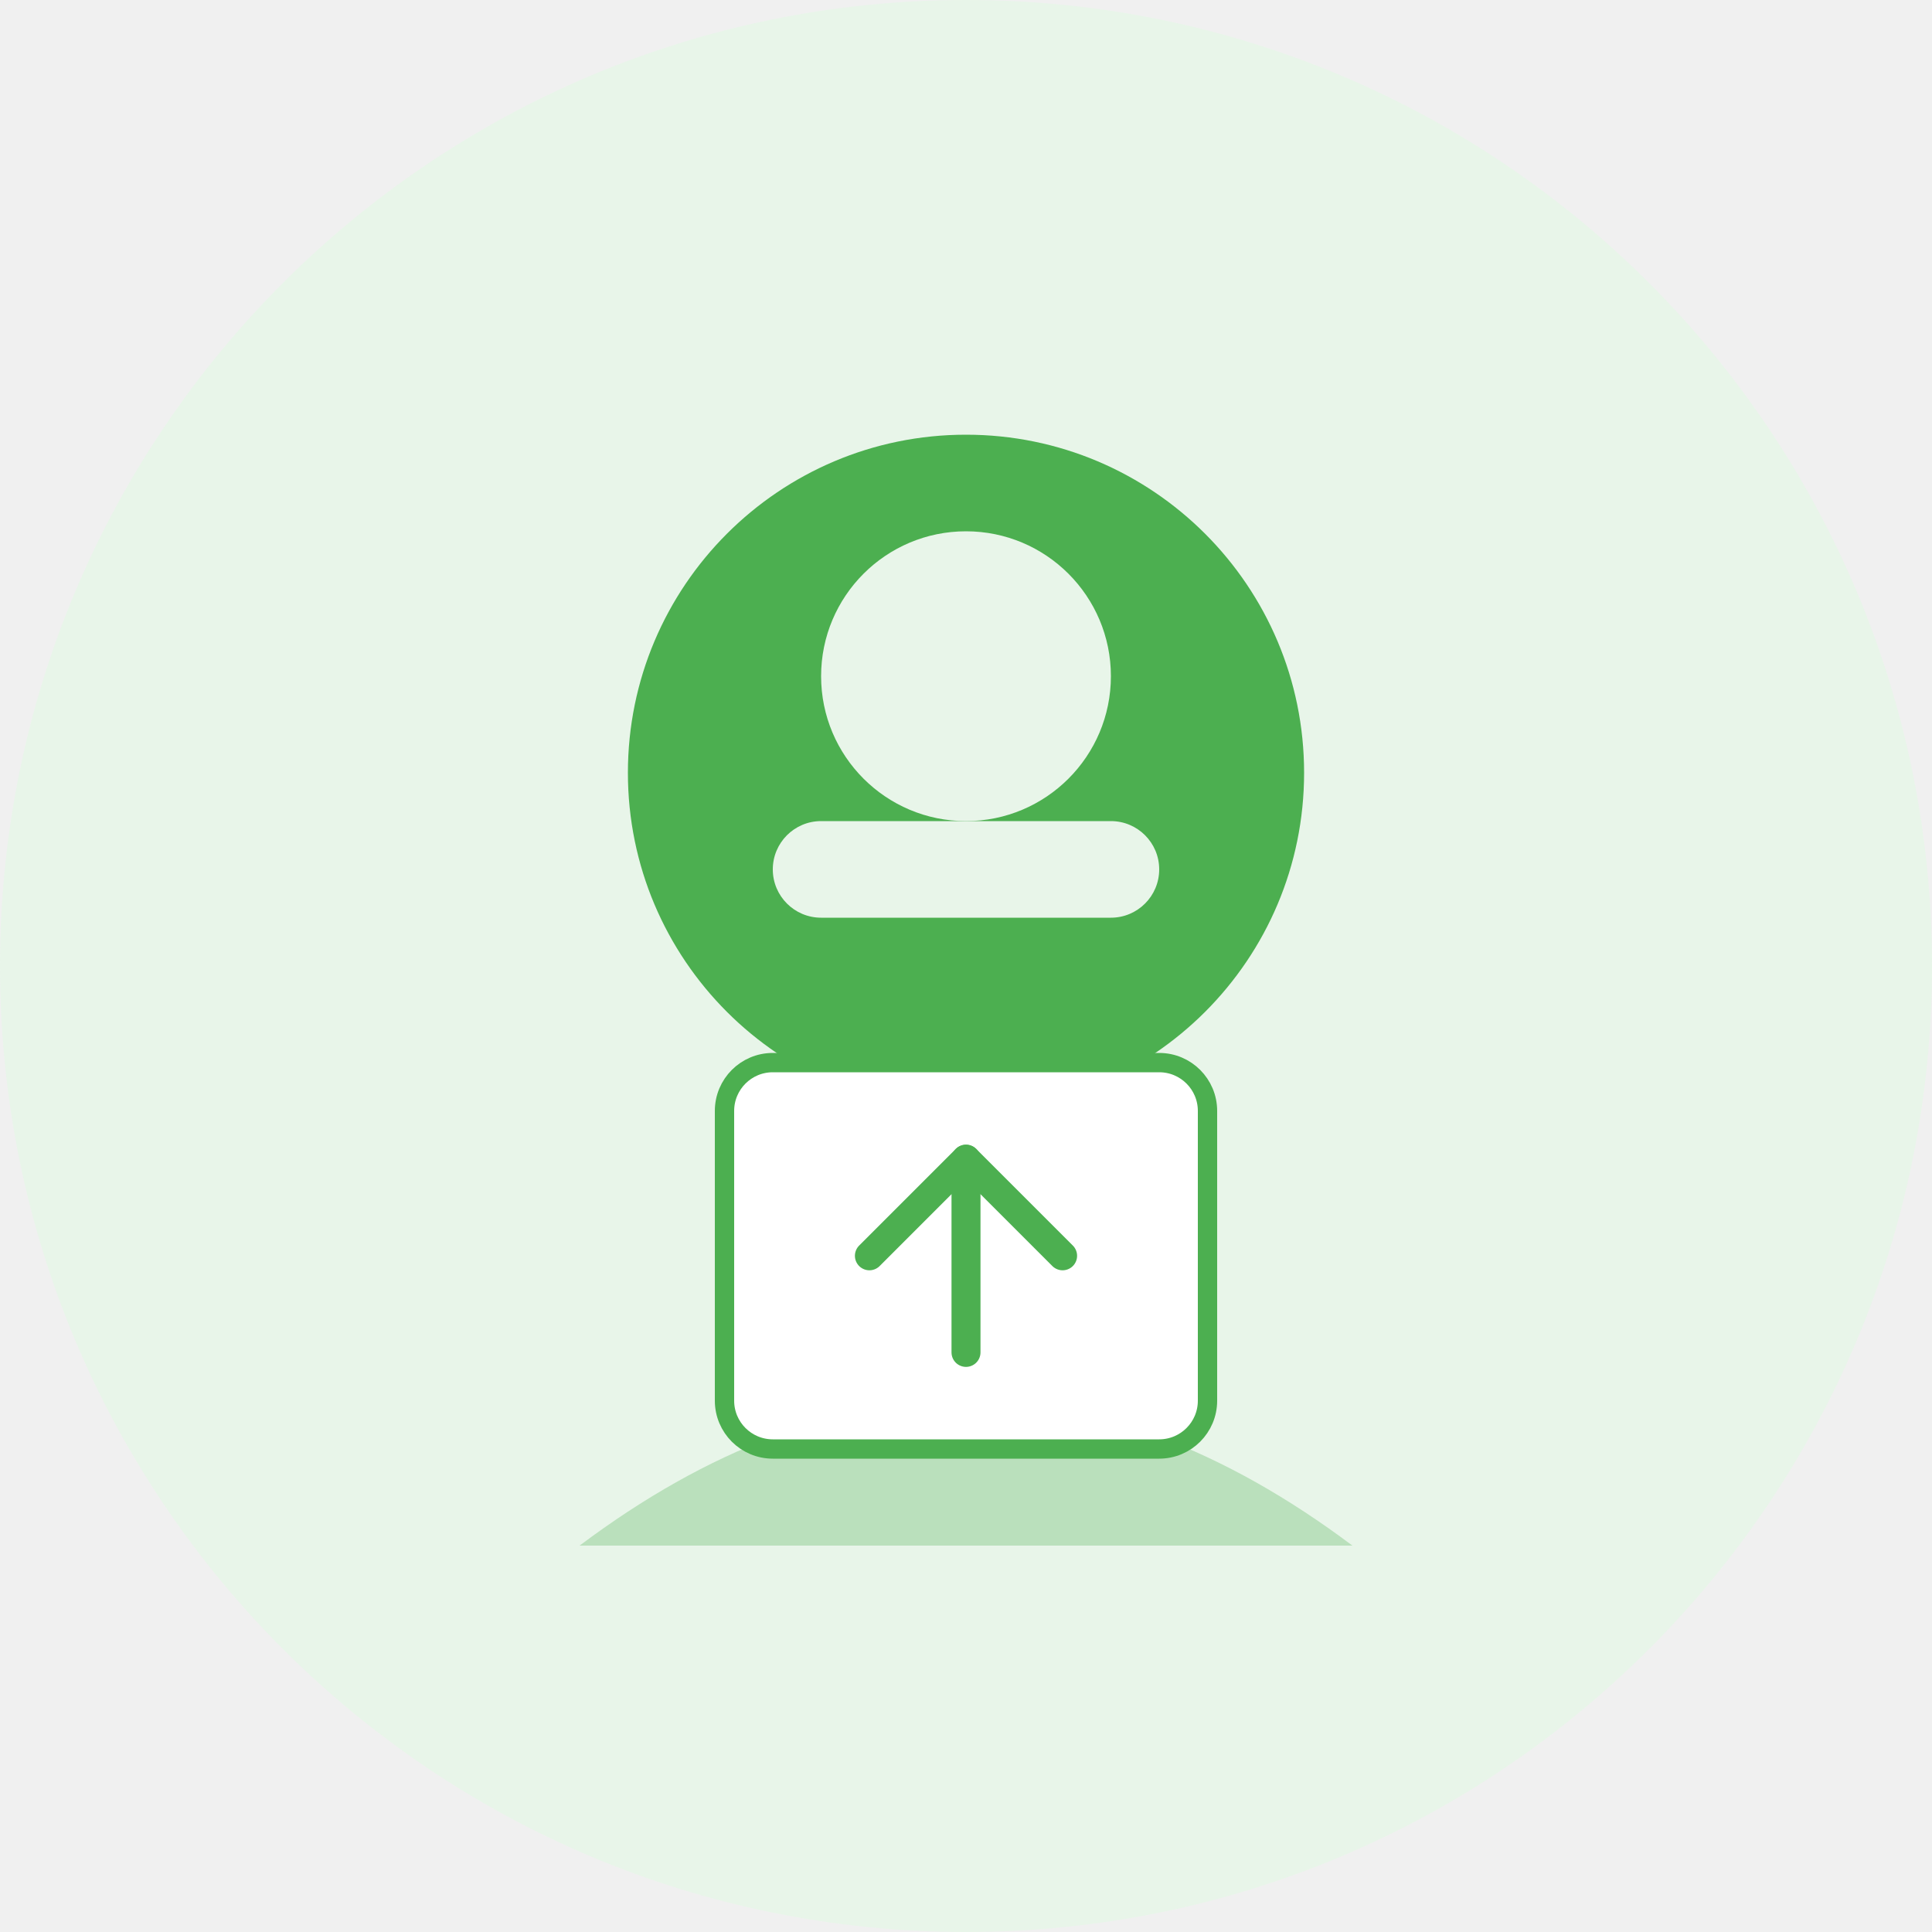
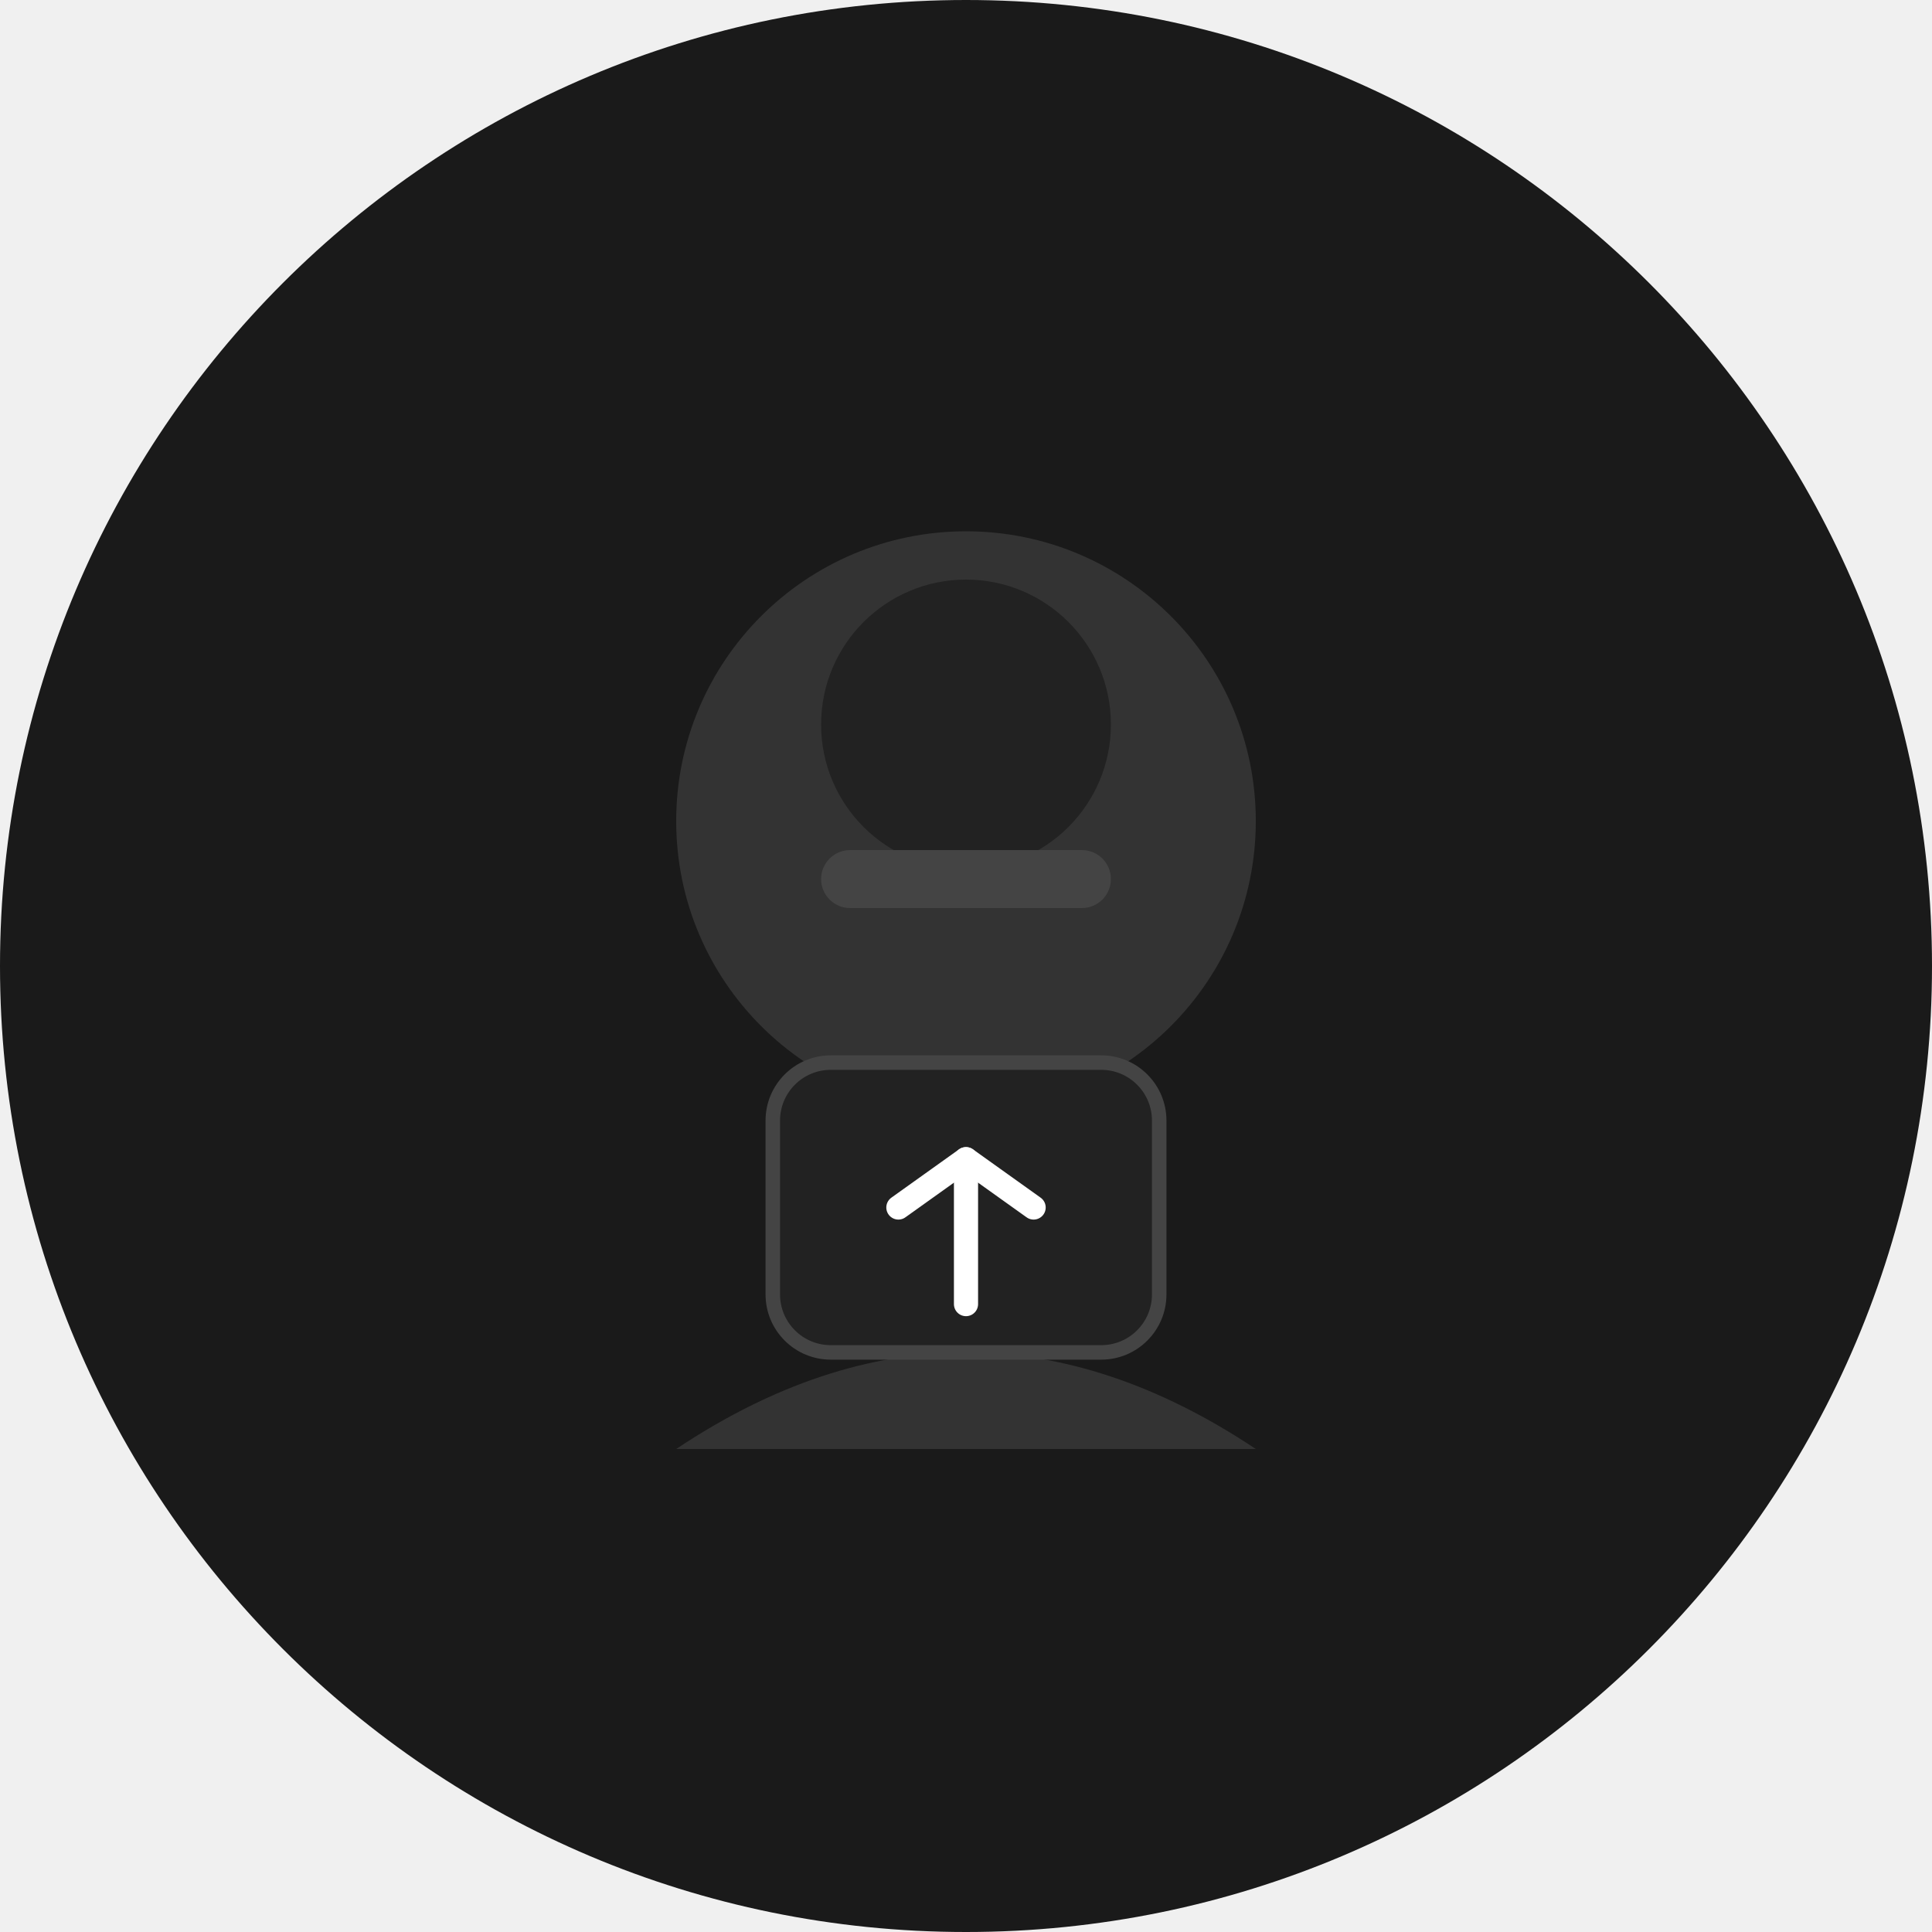
<svg xmlns="http://www.w3.org/2000/svg" viewBox="0 0 200 200" fill="none">
-   <rect width="200" height="200" fill="#e8f5e9" rx="100" />
-   <circle cx="100" cy="80" r="35" fill="#4caf50" />
-   <circle cx="100" cy="70" r="15" fill="#e8f5e9" />
-   <rect x="80" y="85" width="40" height="10" rx="5" fill="#e8f5e9" />
-   <path d="M60 160 Q100 130 140 160" fill="#4caf50" opacity="0.3" />
-   <rect x="75" y="110" width="50" height="40" rx="5" fill="white" stroke="#4caf50" stroke-width="2" />
-   <path d="M90 130 L100 120 L110 130" stroke="#4caf50" stroke-width="3" stroke-linecap="round" stroke-linejoin="round" />
-   <path d="M100 120 L100 140" stroke="#4caf50" stroke-width="3" stroke-linecap="round" />
+   <rect width="200" height="200" fill="#1a1a1a" rx="100" />
+   <circle cx="100" cy="85" r="30" fill="#333333" />
+   <circle cx="100" cy="75" r="15" fill="#222222" />
+   <rect x="85" y="88" width="30" height="6" rx="3" fill="#444444" />
+   <path d="M70 150 Q100 130 130 150" fill="#333333" />
+   <rect x="80" y="110" width="40" height="30" rx="6" fill="#222222" stroke="#444444" stroke-width="1.5" />
+   <path d="M93 125 L100 120 L107 125" stroke="white" stroke-width="2.5" stroke-linecap="round" stroke-linejoin="round" />
+   <path d="M100 120 L100 135" stroke="white" stroke-width="2.5" stroke-linecap="round" />
</svg>
